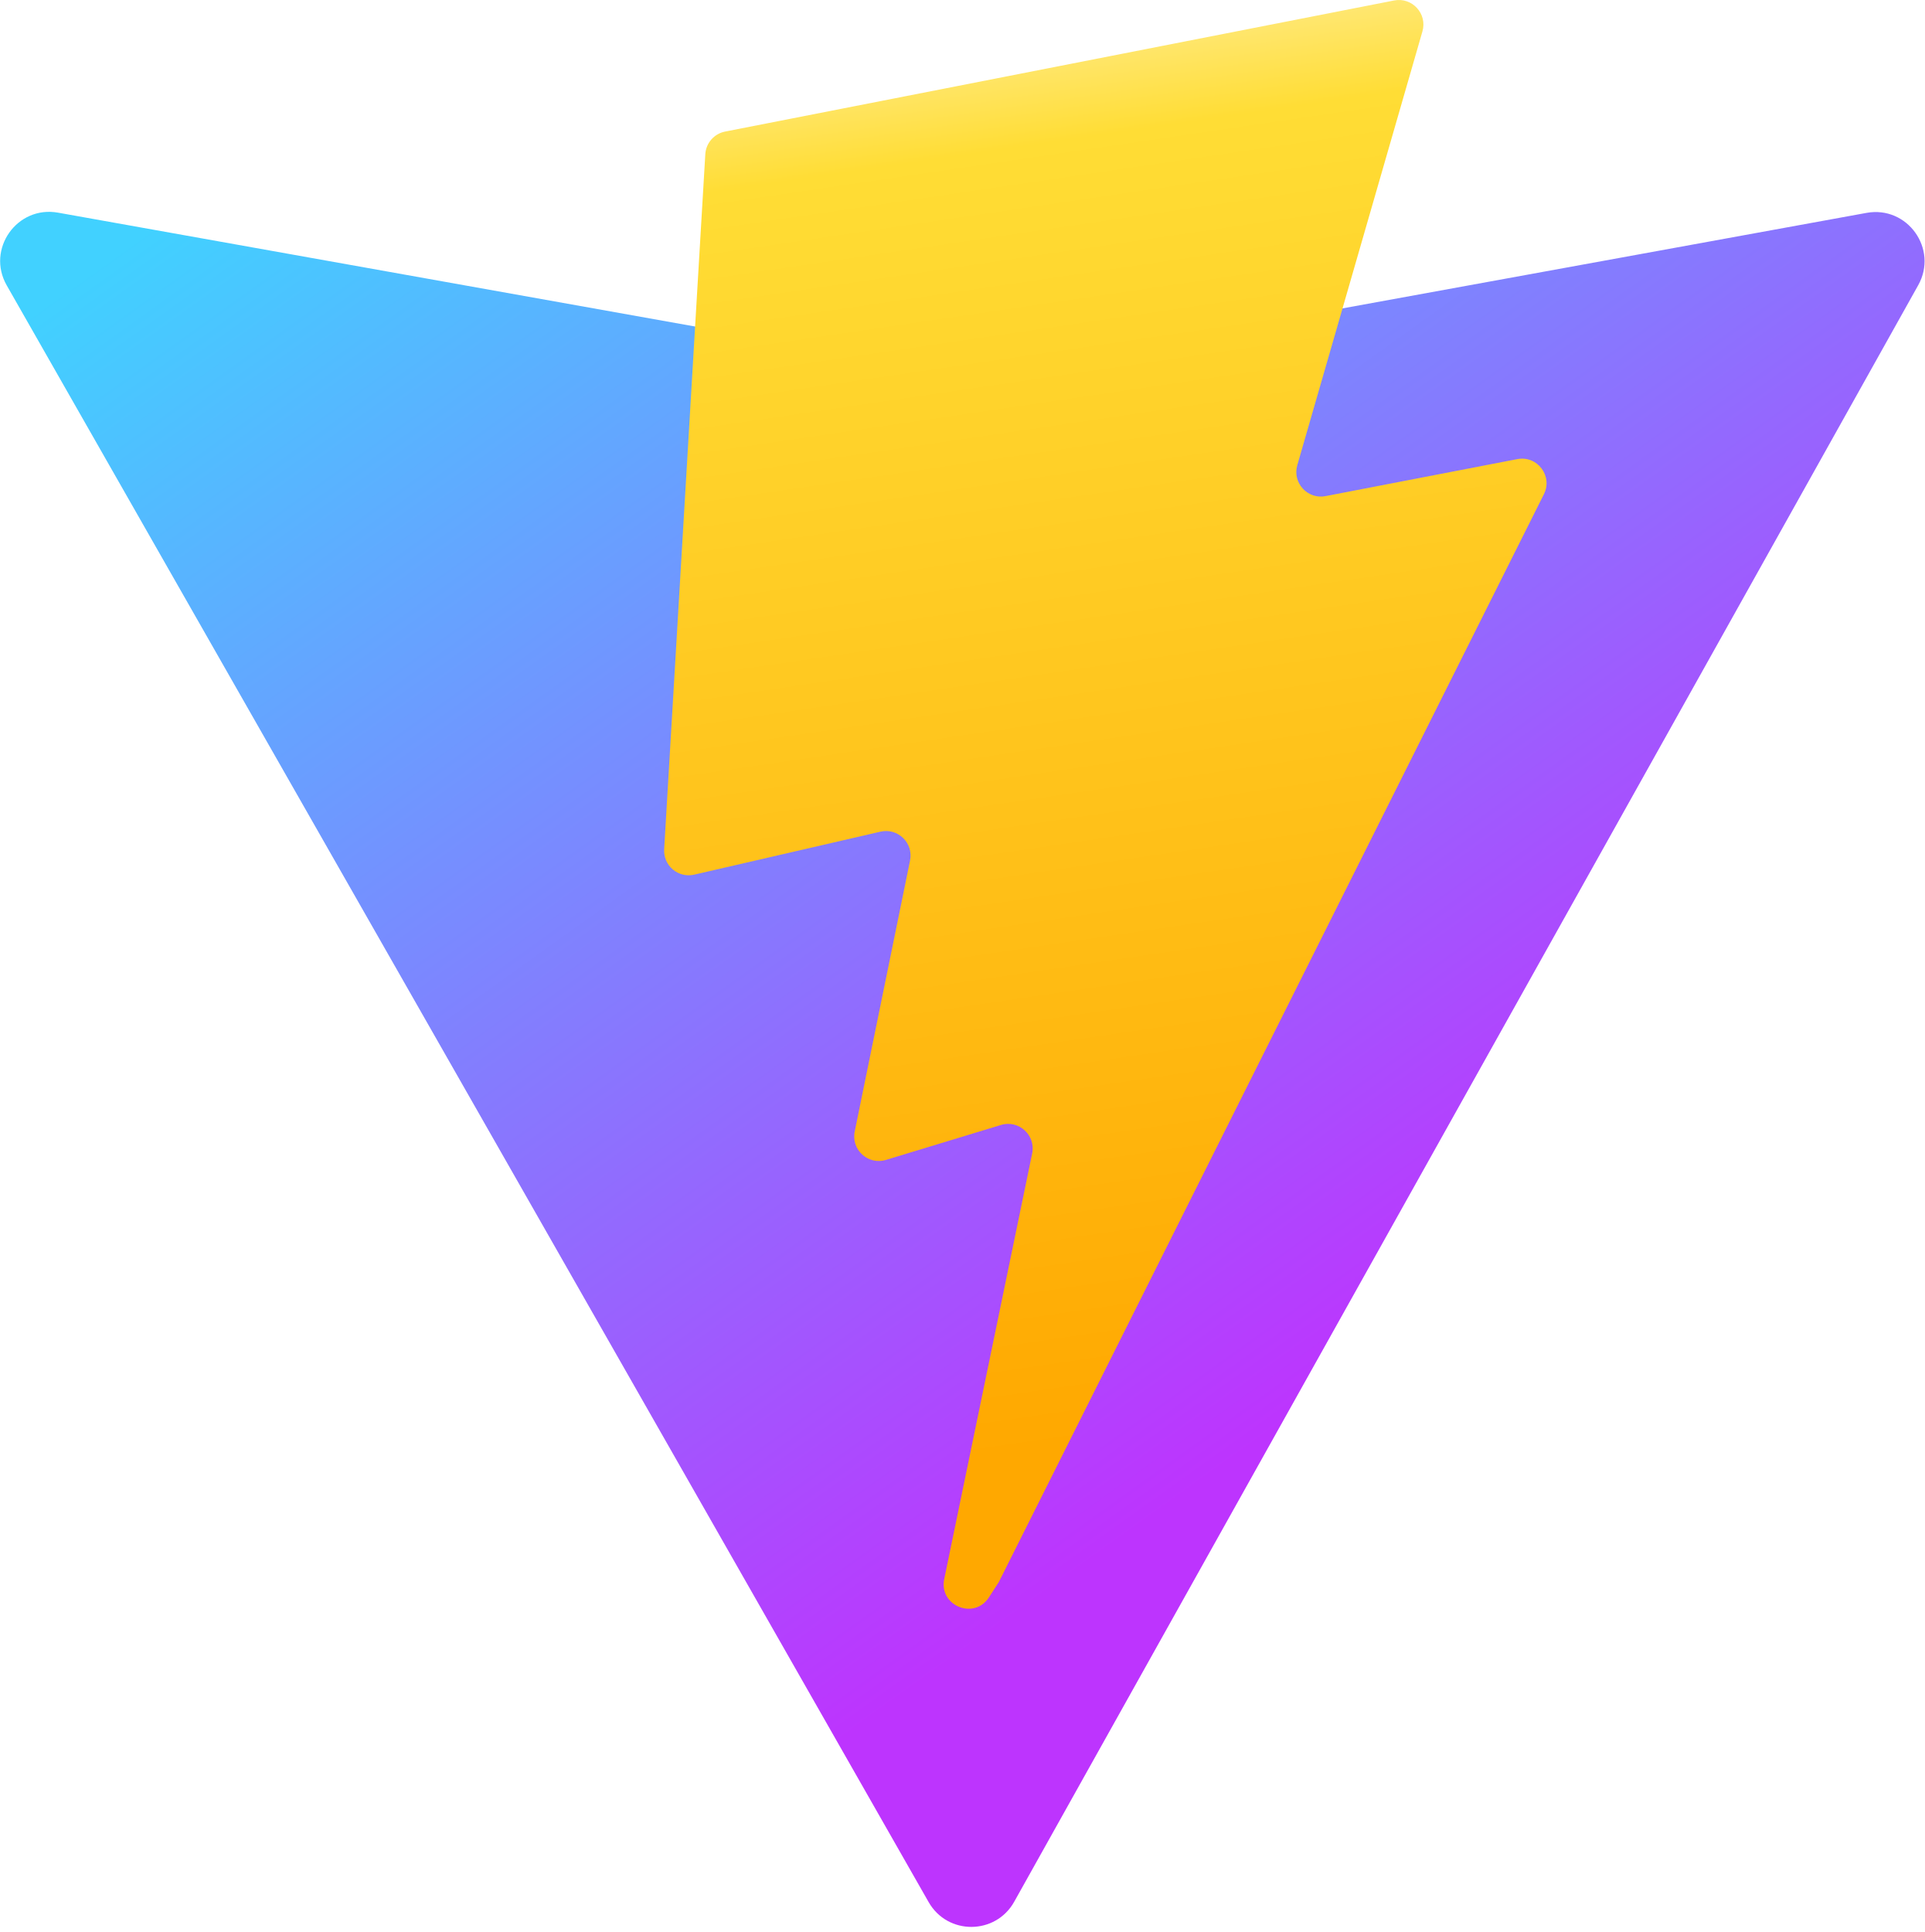
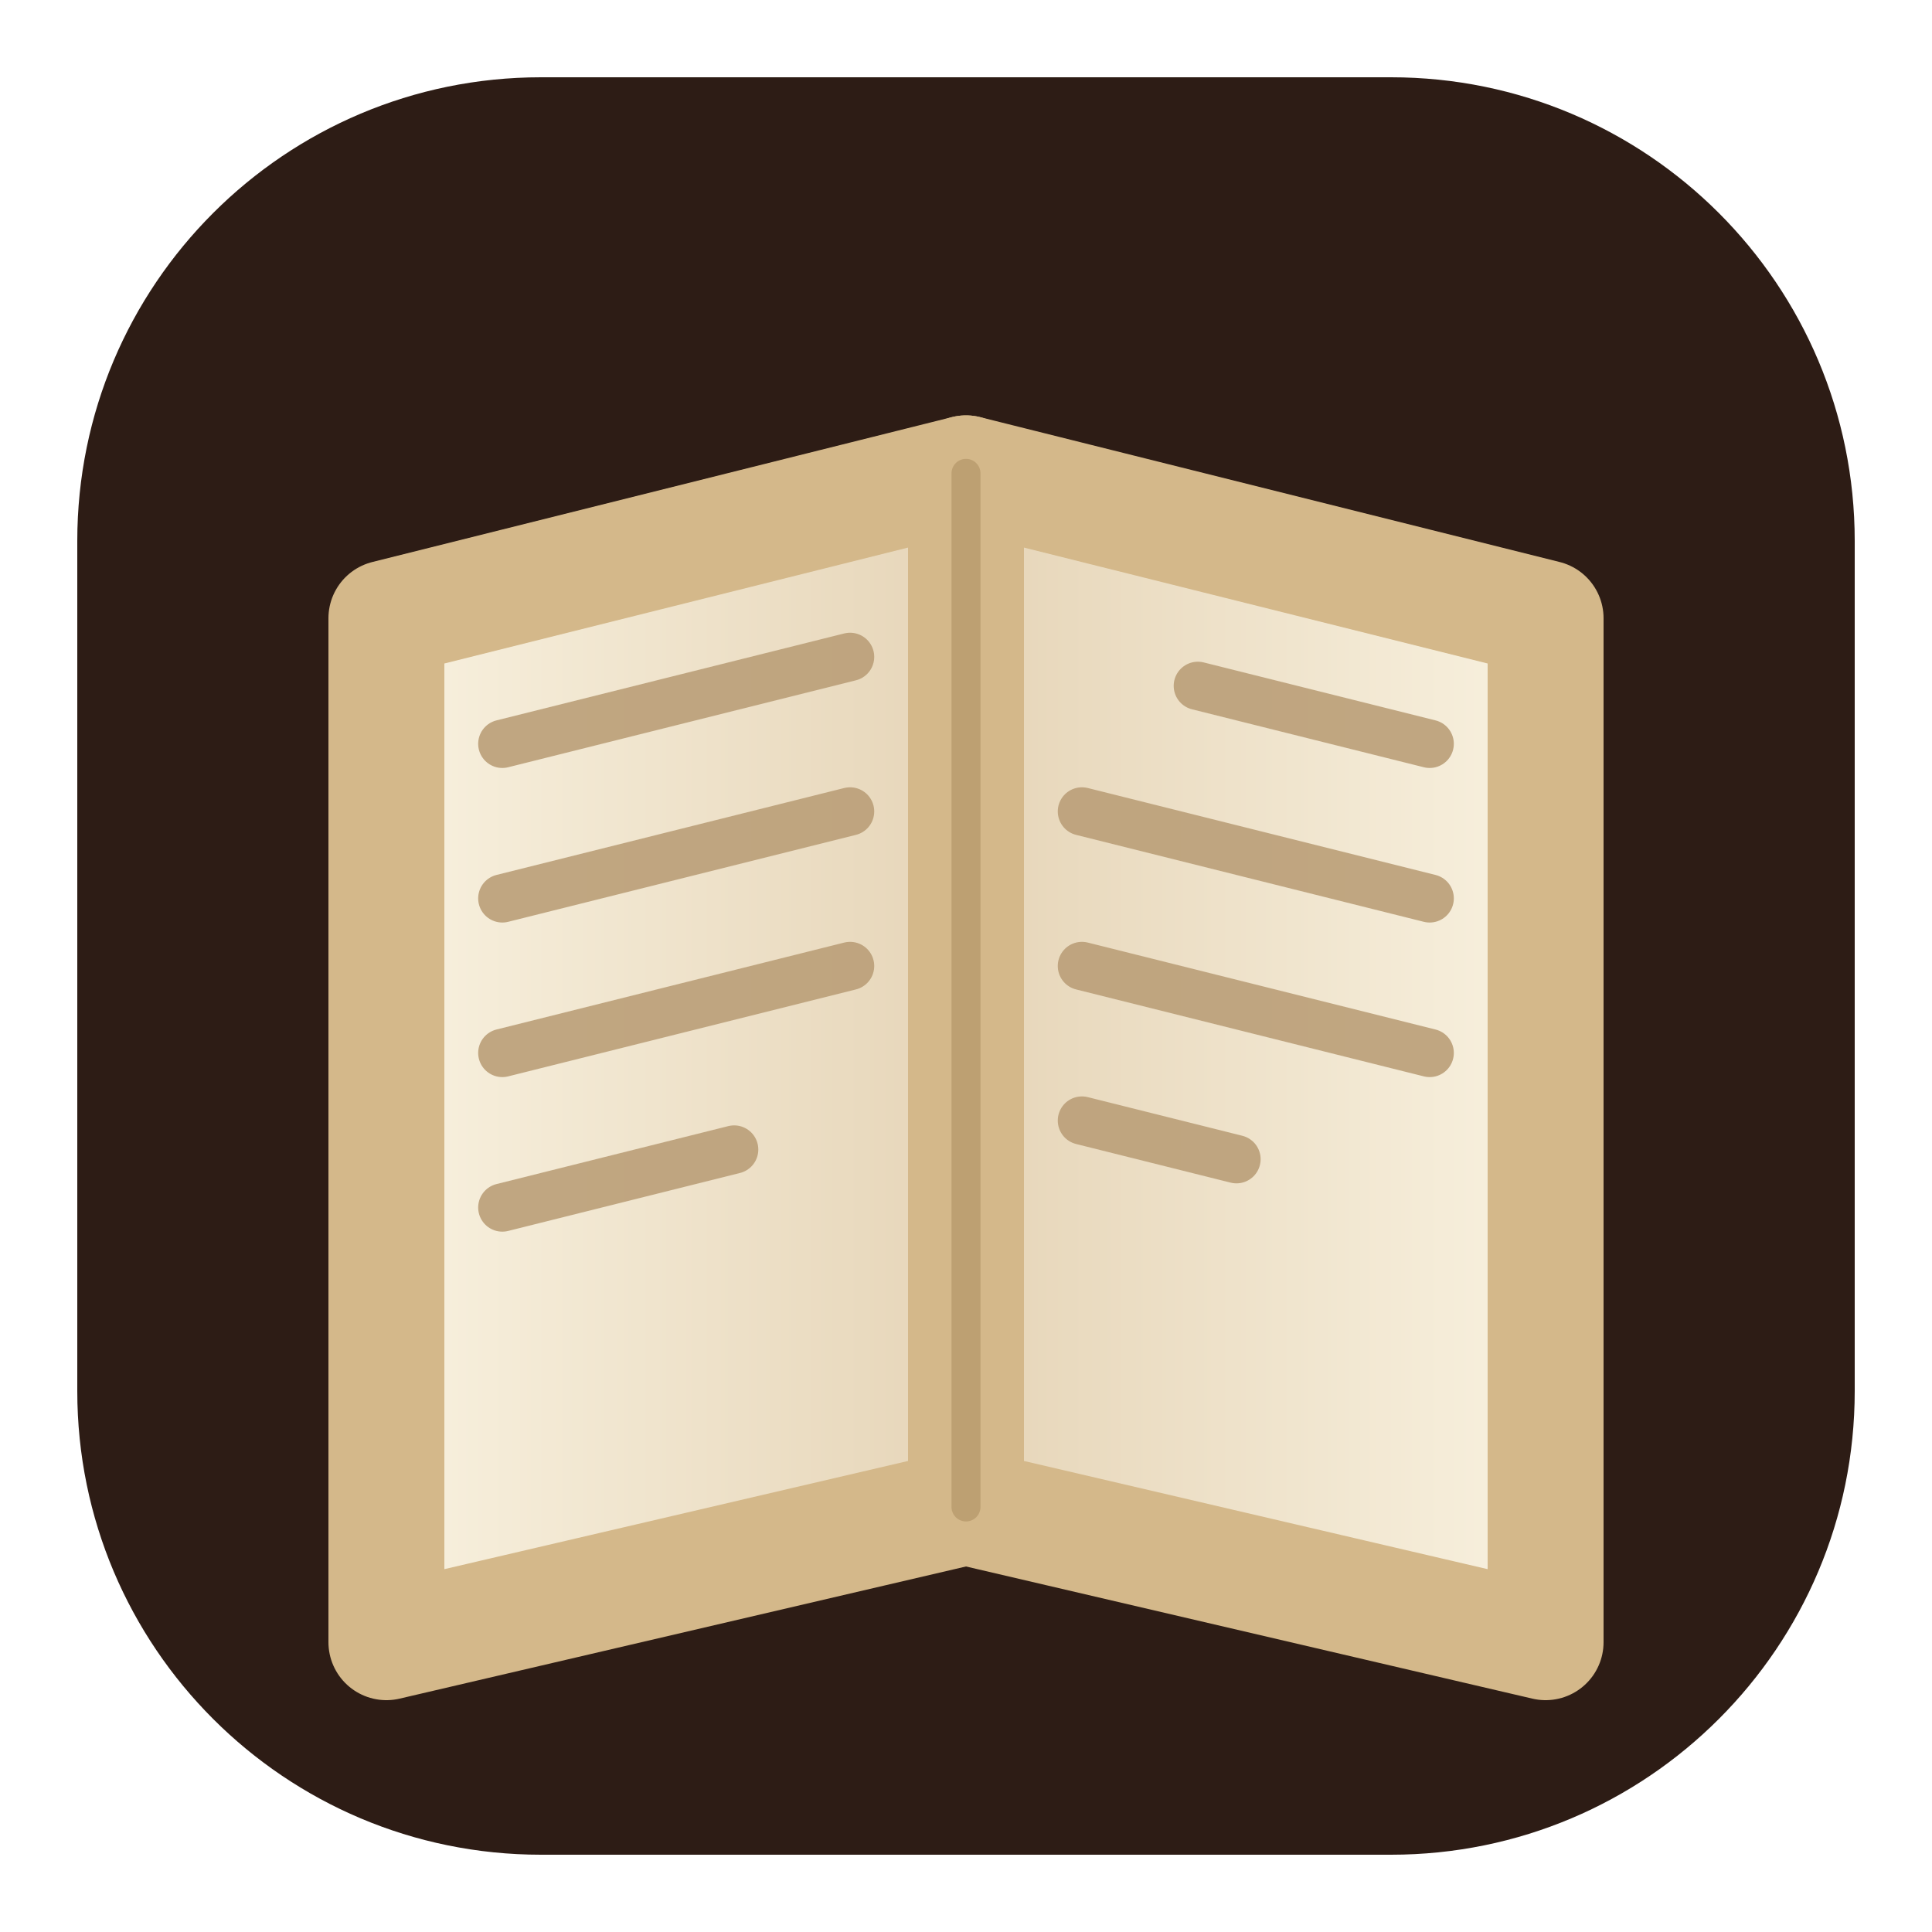
- <svg xmlns="http://www.w3.org/2000/svg" aria-hidden="true" role="img" class="iconify iconify--logos" width="31.88" height="32" preserveAspectRatio="xMidYMid meet" viewBox="0 0 256 257">
+ <svg xmlns="http://www.w3.org/2000/svg" width="200" height="200" viewBox="0 0 200 200" aria-labelledby="title desc" role="img">
  <defs>
-     <linearGradient id="IconifyId1813088fe1fbc01fb466" x1="-.828%" x2="57.636%" y1="7.652%" y2="78.411%">
-       <stop offset="0%" stop-color="#41D1FF" />
-       <stop offset="100%" stop-color="#BD34FE" />
+     <linearGradient id="pageGradLeft" x1="0%" y1="0%" x2="100%" y2="0%">
+       <stop offset="0%" stop-color="#f8f1df" />
+       <stop offset="100%" stop-color="#e6d5b8" />
    </linearGradient>
-     <linearGradient id="IconifyId1813088fe1fbc01fb467" x1="43.376%" x2="50.316%" y1="2.242%" y2="89.03%">
-       <stop offset="0%" stop-color="#FFEA83" />
-       <stop offset="8.333%" stop-color="#FFDD35" />
-       <stop offset="100%" stop-color="#FFA800" />
+     <linearGradient id="pageGradRight" x1="0%" y1="0%" x2="100%" y2="0%">
+       <stop offset="0%" stop-color="#e6d5b8" />
+       <stop offset="100%" stop-color="#f8f1df" />
    </linearGradient>
  </defs>
-   <path fill="url(#IconifyId1813088fe1fbc01fb466)" d="M255.153 37.938L134.897 252.976c-2.483 4.44-8.862 4.466-11.382.048L.875 37.958c-2.746-4.814 1.371-10.646 6.827-9.67l120.385 21.517a6.537 6.537 0 0 0 2.322-.004l117.867-21.483c5.438-.991 9.574 4.796 6.877 9.62Z" />
-   <path fill="url(#IconifyId1813088fe1fbc01fb467)" d="M185.432.063L96.44 17.501a3.268 3.268 0 0 0-2.634 3.014l-5.474 92.456a3.268 3.268 0 0 0 3.997 3.378l24.777-5.718c2.318-.535 4.413 1.507 3.936 3.838l-7.361 36.047c-.495 2.426 1.782 4.5 4.151 3.78l15.304-4.649c2.372-.72 4.652 1.36 4.15 3.788l-11.698 56.621c-.732 3.542 3.979 5.473 5.943 2.437l1.313-2.028l72.516-144.72c1.215-2.423-.88-5.186-3.54-4.672l-25.505 4.922c-2.396.462-4.435-1.77-3.759-4.114l16.646-57.705c.677-2.35-1.37-4.583-3.769-4.113Z" />
+   <rect x="8" y="8" width="184" height="184" rx="48" fill="#2d1c15" />
+   <path d="M 40 64 L 100 49 L 100 156 L 40 170 Z" fill="url(#pageGradLeft)" stroke="#d4b88a" stroke-width="12" stroke-linejoin="round" />
+   <path d="M 160 64 L 100 49 L 100 156 L 160 170 Z" fill="url(#pageGradRight)" stroke="#d4b88a" stroke-width="12" stroke-linejoin="round" />
+   <line x1="100" y1="49" x2="100" y2="156" stroke="#b89a6c" stroke-width="3" stroke-linecap="round" opacity="0.8" />
+   <g stroke="#ba9e78" stroke-width="5" stroke-linecap="round" opacity="0.9">
+     <line x1="52" y1="77" x2="88" y2="68" />
+     <line x1="52" y1="93" x2="88" y2="84" />
+     <line x1="52" y1="109" x2="88" y2="100" />
+     <line x1="52" y1="125" x2="76" y2="119" />
+     <line x1="124" y1="71" x2="148" y2="77" />
+     <line x1="112" y1="84" x2="148" y2="93" />
+     <line x1="112" y1="100" x2="148" y2="109" />
+     <line x1="112" y1="116" x2="128" y2="120" />
+   </g>
</svg>
